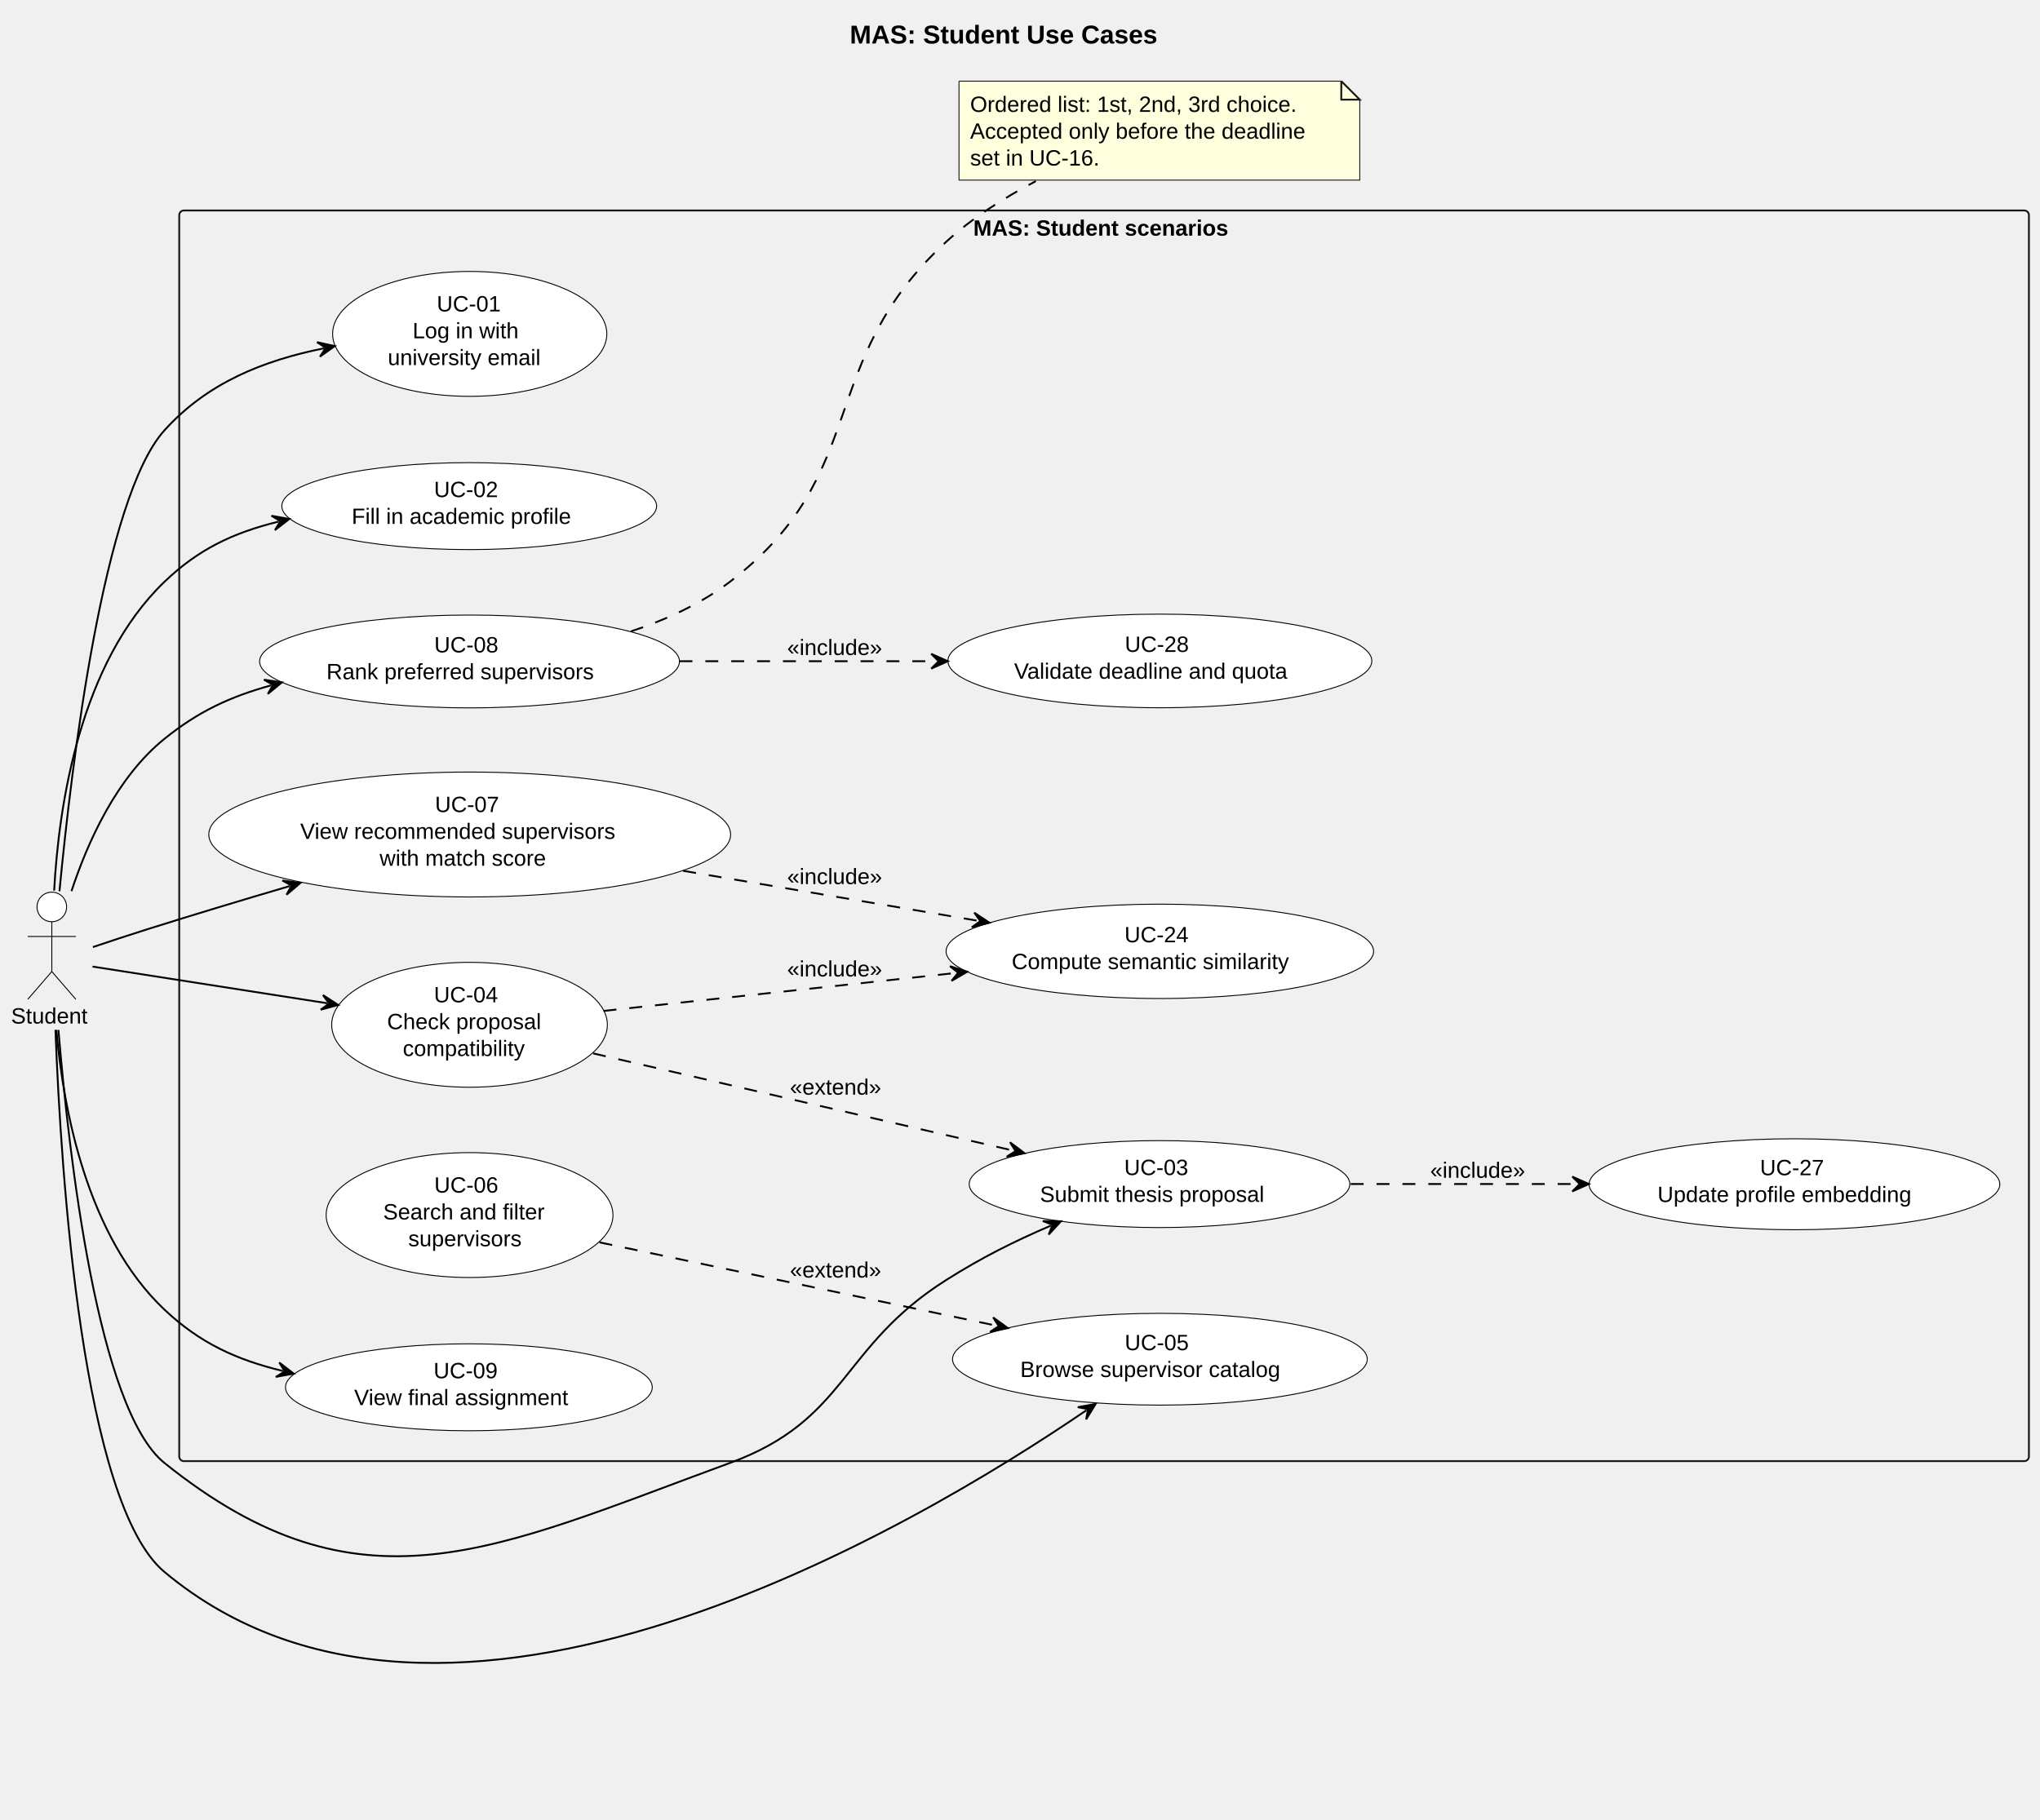
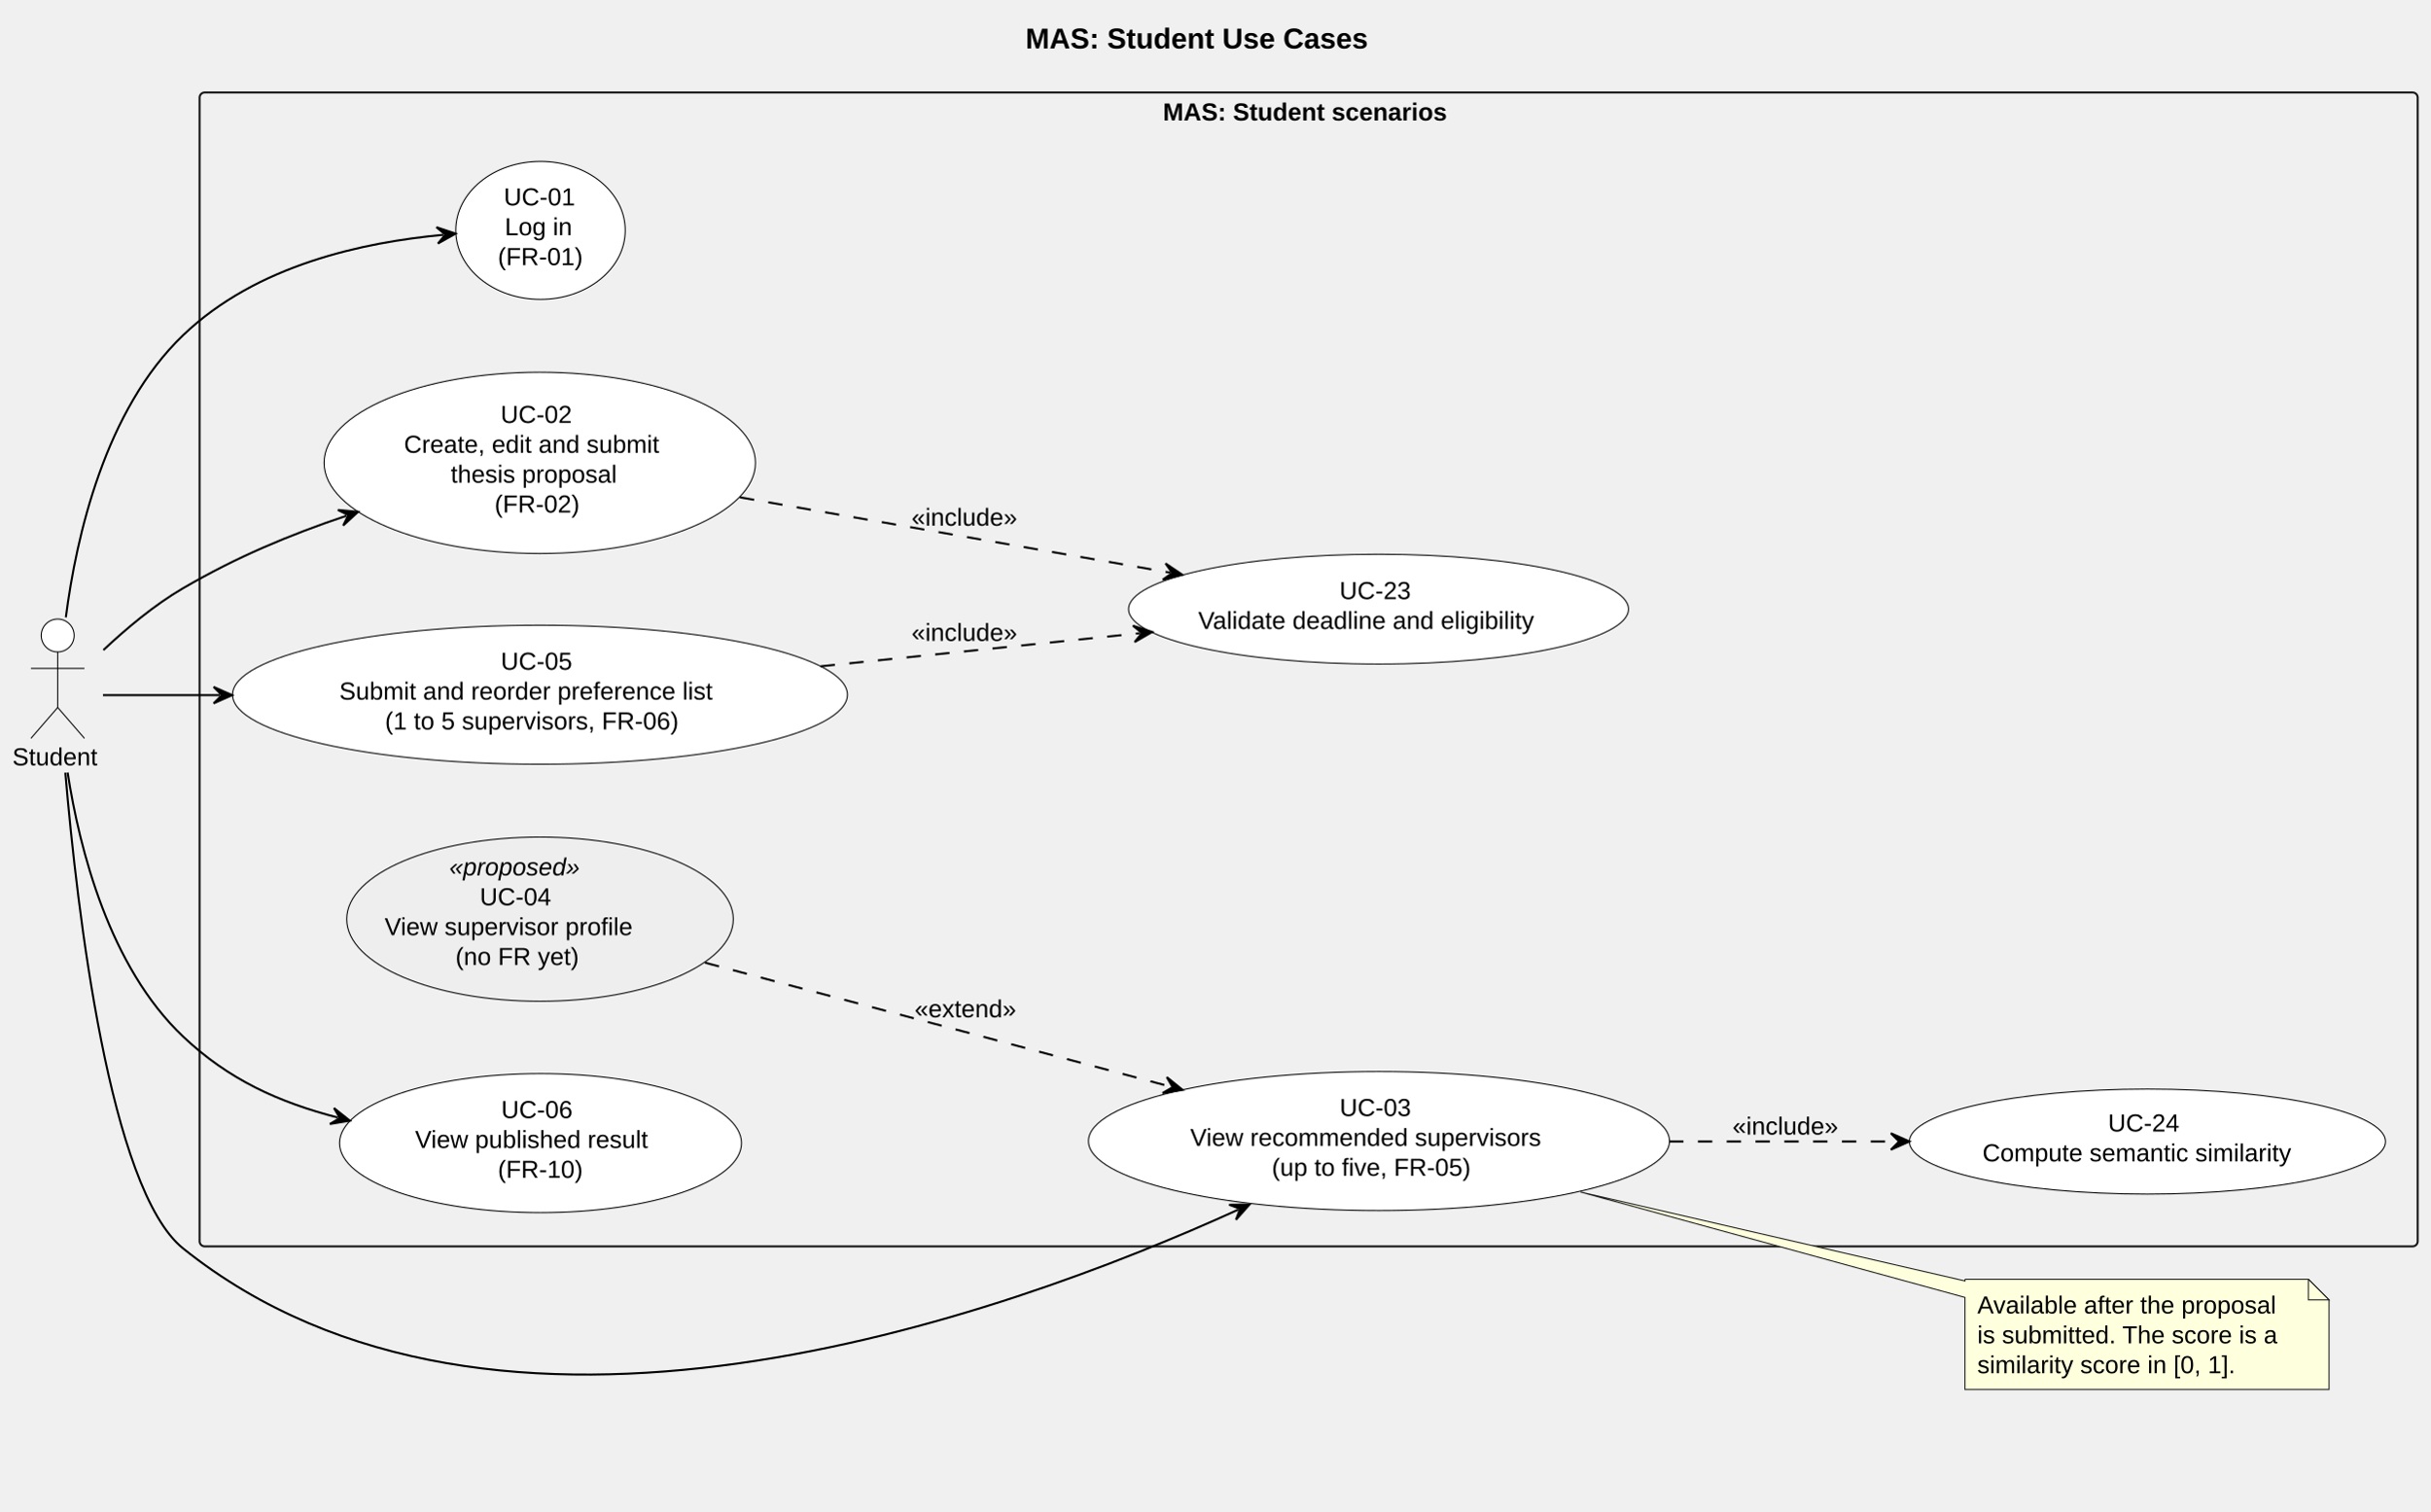
- <svg xmlns="http://www.w3.org/2000/svg" contentStyleType="text/css" height="985px" preserveAspectRatio="none" style="width:1104px;height:985px;background:#FFFFFF;" version="1.1" viewBox="0 0 1104 985" width="1104px" zoomAndPan="magnify">
+ <svg xmlns="http://www.w3.org/2000/svg" contentStyleType="text/css" height="735px" preserveAspectRatio="none" style="width:1181px;height:735px;background:#FFFFFF;" version="1.1" viewBox="0 0 1181 735" width="1181px" zoomAndPan="magnify">
  <defs />
  <g>
-     <text fill="#000000" font-family="Arial" font-size="14" font-weight="bold" lengthAdjust="spacing" textLength="170.235" x="459.882" y="23.562">MAS: Student Use Cases</text>
+     <text fill="#000000" font-family="Arial" font-size="14" font-weight="bold" lengthAdjust="spacing" textLength="170.235" x="498.382" y="23.562">MAS: Student Use Cases</text>
    <g id="cluster_MAS: Student scenarios">
-       <rect fill="none" height="677" rx="2.5" ry="2.5" style="stroke:#181818;stroke-width:1.0;" width="1001" x="97" y="113.939" />
-       <text fill="#000000" font-family="Arial" font-size="12" font-weight="bold" lengthAdjust="spacing" textLength="141.574" x="526.713" y="127.564">MAS: Student scenarios</text>
+       <rect fill="none" height="561" rx="2.5" ry="2.5" style="stroke:#181818;stroke-width:1.0;" width="1078" x="97" y="44.94" />
+       <text fill="#000000" font-family="Arial" font-size="12" font-weight="bold" lengthAdjust="spacing" textLength="141.574" x="565.213" y="58.565">MAS: Student scenarios</text>
    </g>
    <g id="elem_UC01">
-       <ellipse cx="254.201" cy="180.74" fill="#FFFFFF" rx="74.201" ry="33.801" style="stroke:#000000;stroke-width:0.5;" />
-       <text fill="#000000" font-family="Arial" font-size="12" lengthAdjust="spacing" textLength="35.666" x="236.368" y="168.586">UC-01</text>
-       <text fill="#000000" font-family="Arial" font-size="12" lengthAdjust="spacing" textLength="61.834" x="223.284" y="183.105">Log in with</text>
-       <text fill="#000000" font-family="Arial" font-size="12" lengthAdjust="spacing" textLength="88.693" x="209.854" y="197.625">university email</text>
+       <ellipse cx="262.678" cy="111.982" fill="#FFFFFF" rx="41.178" ry="33.542" style="stroke:#000000;stroke-width:0.5;" />
+       <text fill="#000000" font-family="Arial" font-size="12" lengthAdjust="spacing" textLength="35.666" x="244.845" y="99.828">UC-01</text>
+       <text fill="#000000" font-family="Arial" font-size="12" lengthAdjust="spacing" textLength="34.711" x="245.322" y="114.347">Log in</text>
+       <text fill="#000000" font-family="Arial" font-size="12" lengthAdjust="spacing" textLength="41.531" x="241.912" y="128.867">(FR-01)</text>
    </g>
    <g id="elem_UC02">
-       <ellipse cx="253.918" cy="273.973" fill="#FFFFFF" rx="101.418" ry="23.534" style="stroke:#000000;stroke-width:0.5;" />
-       <text fill="#000000" font-family="Arial" font-size="12" lengthAdjust="spacing" textLength="38.103" x="234.866" y="269.079">UC-02</text>
-       <text fill="#000000" font-family="Arial" font-size="12" lengthAdjust="spacing" textLength="127.184" x="190.326" y="283.598">Fill in academic profile</text>
+       <ellipse cx="262.319" cy="225.007" fill="#FFFFFF" rx="104.819" ry="44.067" style="stroke:#000000;stroke-width:0.5;" />
+       <text fill="#000000" font-family="Arial" font-size="12" lengthAdjust="spacing" textLength="38.103" x="243.268" y="205.593">UC-02</text>
+       <text fill="#000000" font-family="Arial" font-size="12" lengthAdjust="spacing" textLength="131.994" x="196.322" y="220.112">Create, edit and submit</text>
+       <text fill="#000000" font-family="Arial" font-size="12" lengthAdjust="spacing" textLength="86.549" x="219.045" y="234.632">thesis proposal</text>
+       <text fill="#000000" font-family="Arial" font-size="12" lengthAdjust="spacing" textLength="43.969" x="240.335" y="249.151">(FR-02)</text>
    </g>
    <g id="elem_UC03">
-       <ellipse cx="627.492" cy="640.973" fill="#FFFFFF" rx="102.992" ry="23.534" style="stroke:#000000;stroke-width:0.5;" />
-       <text fill="#000000" font-family="Arial" font-size="12" lengthAdjust="spacing" textLength="38.197" x="608.393" y="636.079">UC-03</text>
-       <text fill="#000000" font-family="Arial" font-size="12" lengthAdjust="spacing" textLength="129.41" x="562.787" y="650.598">Submit thesis proposal</text>
+       <ellipse cx="670.197" cy="554.74" fill="#FFFFFF" rx="141.197" ry="33.801" style="stroke:#000000;stroke-width:0.5;" />
+       <text fill="#000000" font-family="Arial" font-size="12" lengthAdjust="spacing" textLength="38.197" x="651.098" y="542.586">UC-03</text>
+       <text fill="#000000" font-family="Arial" font-size="12" lengthAdjust="spacing" textLength="183.44" x="578.477" y="557.105">View recommended supervisors</text>
+       <text fill="#000000" font-family="Arial" font-size="12" lengthAdjust="spacing" textLength="104.18" x="618.107" y="571.625">(up to five, FR-05)</text>
    </g>
    <g id="elem_UC04">
-       <ellipse cx="254.099" cy="554.74" fill="#FFFFFF" rx="74.599" ry="33.801" style="stroke:#000000;stroke-width:0.5;" />
-       <text fill="#000000" font-family="Arial" font-size="12" lengthAdjust="spacing" textLength="38.537" x="234.83" y="542.586">UC-04</text>
-       <text fill="#000000" font-family="Arial" font-size="12" lengthAdjust="spacing" textLength="89.256" x="209.471" y="557.105">Check proposal</text>
-       <text fill="#000000" font-family="Arial" font-size="12" lengthAdjust="spacing" textLength="72.217" x="217.99" y="571.625">compatibility</text>
+       <ellipse cx="262.439" cy="446.86" fill="#EEEEEE" rx="93.939" ry="39.921" style="stroke:#000000;stroke-width:0.5;" />
+       <text fill="#000000" font-family="Arial" font-size="12" font-style="italic" lengthAdjust="spacing" textLength="68.209" x="218.36" y="425.586">«proposed»</text>
+       <text fill="#000000" font-family="Arial" font-size="12" lengthAdjust="spacing" textLength="38.537" x="233.196" y="440.106">UC-04</text>
+       <text fill="#000000" font-family="Arial" font-size="12" lengthAdjust="spacing" textLength="131.051" x="186.939" y="454.625">View supervisor profile</text>
+       <text fill="#000000" font-family="Arial" font-size="12" lengthAdjust="spacing" textLength="62.262" x="221.334" y="469.145">(no FR yet)</text>
    </g>
    <g id="elem_UC05">
-       <ellipse cx="627.709" cy="735.781" fill="#FFFFFF" rx="112.209" ry="24.842" style="stroke:#000000;stroke-width:0.5;" />
-       <text fill="#000000" font-family="Arial" font-size="12" lengthAdjust="spacing" textLength="38.08" x="608.669" y="730.887">UC-05</text>
-       <text fill="#000000" font-family="Arial" font-size="12" lengthAdjust="spacing" textLength="151.172" x="552.123" y="745.406">Browse supervisor catalog</text>
+       <ellipse cx="262.425" cy="337.74" fill="#FFFFFF" rx="149.425" ry="33.801" style="stroke:#000000;stroke-width:0.5;" />
+       <text fill="#000000" font-family="Arial" font-size="12" lengthAdjust="spacing" textLength="38.08" x="243.385" y="325.586">UC-05</text>
+       <text fill="#000000" font-family="Arial" font-size="12" lengthAdjust="spacing" textLength="195.076" x="164.887" y="340.105">Submit and reorder preference list</text>
+       <text fill="#000000" font-family="Arial" font-size="12" lengthAdjust="spacing" textLength="150.668" x="187.091" y="354.625">(1 to 5 supervisors, FR-06)</text>
    </g>
    <g id="elem_UC06">
-       <ellipse cx="254.115" cy="657.74" fill="#FFFFFF" rx="77.615" ry="33.801" style="stroke:#000000;stroke-width:0.5;" />
-       <text fill="#000000" font-family="Arial" font-size="12" lengthAdjust="spacing" textLength="38.227" x="235.002" y="645.586">UC-06</text>
-       <text fill="#000000" font-family="Arial" font-size="12" lengthAdjust="spacing" textLength="93.522" x="207.354" y="660.105">Search and filter</text>
-       <text fill="#000000" font-family="Arial" font-size="12" lengthAdjust="spacing" textLength="66.322" x="220.954" y="674.625">supervisors</text>
+       <ellipse cx="262.685" cy="555.74" fill="#FFFFFF" rx="97.685" ry="33.801" style="stroke:#000000;stroke-width:0.5;" />
+       <text fill="#000000" font-family="Arial" font-size="12" lengthAdjust="spacing" textLength="38.227" x="243.571" y="543.586">UC-06</text>
+       <text fill="#000000" font-family="Arial" font-size="12" lengthAdjust="spacing" textLength="121.904" x="201.732" y="558.105">View published result</text>
+       <text fill="#000000" font-family="Arial" font-size="12" lengthAdjust="spacing" textLength="41.531" x="241.919" y="572.625">(FR-10)</text>
    </g>
-     <g id="elem_UC07">
-       <ellipse cx="254.197" cy="451.74" fill="#FFFFFF" rx="141.197" ry="33.801" style="stroke:#000000;stroke-width:0.5;" />
-       <text fill="#000000" font-family="Arial" font-size="12" lengthAdjust="spacing" textLength="37.576" x="235.409" y="439.586">UC-07</text>
-       <text fill="#000000" font-family="Arial" font-size="12" lengthAdjust="spacing" textLength="183.44" x="162.477" y="454.105">View recommended supervisors</text>
-       <text fill="#000000" font-family="Arial" font-size="12" lengthAdjust="spacing" textLength="97.523" x="205.435" y="468.625">with match score</text>
-     </g>
-     <g id="elem_UC08">
-       <ellipse cx="254.104" cy="358.06" fill="#FFFFFF" rx="113.604" ry="25.121" style="stroke:#000000;stroke-width:0.5;" />
-       <text fill="#000000" font-family="Arial" font-size="12" lengthAdjust="spacing" textLength="38.209" x="234.999" y="353.166">UC-08</text>
-       <text fill="#000000" font-family="Arial" font-size="12" lengthAdjust="spacing" textLength="154.887" x="176.661" y="367.685">Rank preferred supervisors</text>
-     </g>
-     <g id="elem_UC09">
-       <ellipse cx="253.751" cy="750.973" fill="#FFFFFF" rx="99.251" ry="23.534" style="stroke:#000000;stroke-width:0.5;" />
-       <text fill="#000000" font-family="Arial" font-size="12" lengthAdjust="spacing" textLength="38.227" x="234.637" y="746.079">UC-09</text>
-       <text fill="#000000" font-family="Arial" font-size="12" lengthAdjust="spacing" textLength="124.119" x="191.691" y="760.598">View final assignment</text>
+     <g id="elem_UC23">
+       <ellipse cx="669.985" cy="296.136" fill="#FFFFFF" rx="121.485" ry="26.697" style="stroke:#000000;stroke-width:0.5;" />
+       <text fill="#000000" font-family="Arial" font-size="12" lengthAdjust="spacing" textLength="37.945" x="651.012" y="291.242">UC-23</text>
+       <text fill="#000000" font-family="Arial" font-size="12" lengthAdjust="spacing" textLength="175.277" x="582.346" y="305.761">Validate deadline and eligibility</text>
    </g>
    <g id="elem_UC24">
-       <ellipse cx="627.676" cy="514.975" fill="#FFFFFF" rx="115.676" ry="25.535" style="stroke:#000000;stroke-width:0.5;" />
-       <text fill="#000000" font-family="Arial" font-size="12" lengthAdjust="spacing" textLength="38.285" x="608.533" y="510.08">UC-24</text>
-       <text fill="#000000" font-family="Arial" font-size="12" lengthAdjust="spacing" textLength="160.342" x="547.505" y="524.6">Compute semantic similarity</text>
-     </g>
-     <g id="elem_UC27">
-       <ellipse cx="971.122" cy="641.064" fill="#FFFFFF" rx="111.122" ry="24.624" style="stroke:#000000;stroke-width:0.5;" />
-       <text fill="#000000" font-family="Arial" font-size="12" lengthAdjust="spacing" textLength="37.324" x="952.46" y="636.169">UC-27</text>
-       <text fill="#000000" font-family="Arial" font-size="12" lengthAdjust="spacing" textLength="148.248" x="896.998" y="650.689">Update profile embedding</text>
-     </g>
-     <g id="elem_UC28">
-       <ellipse cx="627.695" cy="357.779" fill="#FFFFFF" rx="114.695" ry="25.339" style="stroke:#000000;stroke-width:0.5;" />
-       <text fill="#000000" font-family="Arial" font-size="12" lengthAdjust="spacing" textLength="37.957" x="608.717" y="352.884">UC-28</text>
-       <text fill="#000000" font-family="Arial" font-size="12" lengthAdjust="spacing" textLength="157.769" x="548.811" y="367.404">Validate deadline and quota</text>
+       <ellipse cx="1043.676" cy="554.975" fill="#FFFFFF" rx="115.676" ry="25.535" style="stroke:#000000;stroke-width:0.5;" />
+       <text fill="#000000" font-family="Arial" font-size="12" lengthAdjust="spacing" textLength="38.285" x="1024.533" y="550.08">UC-24</text>
+       <text fill="#000000" font-family="Arial" font-size="12" lengthAdjust="spacing" textLength="160.342" x="963.505" y="564.6">Compute semantic similarity</text>
    </g>
    <g id="elem_Student">
-       <ellipse cx="28.04" cy="490.94" fill="#FFFFFF" rx="8" ry="8" style="stroke:#000000;stroke-width:0.5;" />
-       <path d="M28.04,498.94 L28.04,525.939 M15.04,506.94 L41.04,506.94 M28.04,525.939 L15.04,540.939 M28.04,525.939 L41.04,540.939 " fill="none" style="stroke:#000000;stroke-width:0.5;" />
-       <text fill="#000000" font-family="Arial" font-size="12" lengthAdjust="spacing" textLength="44.08" x="6" y="554.064">Student</text>
+       <ellipse cx="28.04" cy="308.94" fill="#FFFFFF" rx="8" ry="8" style="stroke:#000000;stroke-width:0.5;" />
+       <path d="M28.04,316.94 L28.04,343.94 M15.04,324.94 L41.04,324.94 M28.04,343.94 L15.04,358.94 M28.04,343.94 L41.04,358.94 " fill="none" style="stroke:#000000;stroke-width:0.5;" />
+       <text fill="#000000" font-family="Arial" font-size="12" lengthAdjust="spacing" textLength="44.08" x="6" y="372.065">Student</text>
    </g>
-     <g id="elem_GMN30">
-       <path d="M519,43.94 L519,97.498 L735.879,97.498 L735.879,53.94 L725.879,43.94 L519,43.94 " fill="#FEFFDD" style="stroke:#181818;stroke-width:0.5;" />
-       <path d="M725.879,43.94 L725.879,53.94 L735.879,53.94 L725.879,43.94 " fill="#FEFFDD" style="stroke:#181818;stroke-width:1.0;" />
-       <text fill="#000000" font-family="Arial" font-size="12" lengthAdjust="spacing" textLength="187.752" x="525" y="60.565">Ordered list: 1st, 2nd, 3rd choice.</text>
-       <text fill="#000000" font-family="Arial" font-size="12" lengthAdjust="spacing" textLength="195.879" x="525" y="75.084">Accepted only before the deadline</text>
-       <text fill="#000000" font-family="Arial" font-size="12" lengthAdjust="spacing" textLength="72.996" x="525" y="89.603">set in UC-16.</text>
+     <g id="elem_GMN21">
+       <path d="M955,621.939 L955,622.76 L768.12,579.51 L955,630.76 L955,675.498 A0,0 0 0 0 955,675.498 L1131.906,675.498 A0,0 0 0 0 1131.906,675.498 L1131.906,631.939 L1121.906,621.939 L955,621.939 A0,0 0 0 0 955,621.939 " fill="#FEFFDD" style="stroke:#181818;stroke-width:0.5;" />
+       <path d="M1121.906,621.939 L1121.906,631.939 L1131.906,631.939 L1121.906,621.939 " fill="#FEFFDD" style="stroke:#181818;stroke-width:0.5;" />
+       <text fill="#000000" font-family="Arial" font-size="12" lengthAdjust="spacing" textLength="155.906" x="961" y="638.564">Available after the proposal</text>
+       <text fill="#000000" font-family="Arial" font-size="12" lengthAdjust="spacing" textLength="155.678" x="961" y="653.084">is submitted. The score is a</text>
+       <text fill="#000000" font-family="Arial" font-size="12" lengthAdjust="spacing" textLength="133.91" x="961" y="667.604">similarity score in [0, 1].</text>
    </g>
    <g id="link_Student_UC01">
-       <path d="M32.18,482.44 C38.78,413.25 56.15,269.289 89,232.94 C112.43,207.019 142.82,195.121 175.299,188.541 " fill="none" id="Student-to-UC01" style="stroke:#000000;stroke-width:1.0;" />
-       <polygon fill="#000000" points="181.18,187.35,171.565,185.216,176.28,188.342,173.153,193.057,181.18,187.35" style="stroke:#000000;stroke-width:1.0;" />
+       <path d="M31.99,300.139 C37.12,260.579 51.08,199.269 89,162.94 C124.86,128.589 176.737,117.796 215.437,114.126 " fill="none" id="Student-to-UC01" style="stroke:#000000;stroke-width:1.0;" />
+       <polygon fill="#000000" points="221.41,113.559,212.073,110.427,216.432,114.031,212.828,118.391,221.41,113.559" style="stroke:#000000;stroke-width:1.0;" />
    </g>
    <g id="link_Student_UC02">
-       <path d="M29.31,482.089 C31.8,436.039 43.14,359.01 89,314.94 C107.3,297.349 126.133,288.399 150.763,282.358 " fill="none" id="Student-to-UC02" style="stroke:#000000;stroke-width:1.0;" />
-       <polygon fill="#000000" points="156.59,280.93,146.896,279.188,151.734,282.12,148.802,286.958,156.59,280.93" style="stroke:#000000;stroke-width:1.0;" />
+       <path d="M50.25,316.029 C61.1,305.81 74.94,294.12 89,285.94 C115.22,270.68 140.195,260.238 168.345,250.738 " fill="none" id="Student-to-UC02" style="stroke:#000000;stroke-width:1.0;" />
+       <polygon fill="#000000" points="174.03,248.82,164.224,247.907,169.292,250.418,166.782,255.487,174.03,248.82" style="stroke:#000000;stroke-width:1.0;" />
    </g>
    <g id="link_Student_UC03">
-       <path d="M31.63,557.519 C37.24,625.12 52.9,762.939 89,791.939 C195.02,877.12 267.3,838.72 395,791.939 C458.96,768.51 454.44,729.37 512,692.939 C531.37,680.679 548.599,672.102 568.689,663.452 " fill="none" id="Student-to-UC03" style="stroke:#000000;stroke-width:1.0;" />
-       <polygon fill="#000000" points="574.2,661.08,564.352,660.965,569.608,663.057,567.515,668.313,574.2,661.08" style="stroke:#000000;stroke-width:1.0;" />
-     </g>
-     <g id="link_Student_UC04">
-       <path d="M50.07,523.23 C80.24,527.949 131.232,535.913 177.132,543.083 " fill="none" id="Student-to-UC04" style="stroke:#000000;stroke-width:1.0;" />
-       <polygon fill="#000000" points="183.06,544.01,174.785,538.668,178.12,543.238,173.55,546.572,183.06,544.01" style="stroke:#000000;stroke-width:1.0;" />
+       <path d="M31.74,375.63 C37.49,442.69 53.34,578.36 89,606.939 C240.66,728.5 486.168,640.642 601.768,588.102 " fill="none" id="Student-to-UC03" style="stroke:#000000;stroke-width:1.0;" />
+       <polygon fill="#000000" points="607.23,585.62,597.381,585.702,602.678,587.688,600.692,592.985,607.23,585.62" style="stroke:#000000;stroke-width:1.0;" />
    </g>
    <g id="link_Student_UC05">
-       <path d="M30.01,557.51 C33,636.139 44.62,813.88 89,850.939 C241.36,978.159 496.014,826.111 588.014,763.351 " fill="none" id="Student-to-UC05" style="stroke:#000000;stroke-width:1.0;" />
-       <polygon fill="#000000" points="592.97,759.97,583.281,761.737,588.84,762.787,587.789,768.346,592.97,759.97" style="stroke:#000000;stroke-width:1.0;" />
+       <path d="M50.04,337.94 C65.52,337.94 82.1,337.94 106.81,337.94 " fill="none" id="Student-to-UC05" style="stroke:#000000;stroke-width:1.0;" />
+       <polygon fill="#000000" points="112.81,337.94,103.81,333.94,107.81,337.94,103.81,341.94,112.81,337.94" style="stroke:#000000;stroke-width:1.0;" />
    </g>
-     <g id="link_Student_UC07">
-       <path d="M50.29,512.659 C59.41,509.589 70.2,506.019 80,502.94 C106.74,494.55 130.174,487.483 156.824,479.643 " fill="none" id="Student-to-UC07" style="stroke:#000000;stroke-width:1.0;" />
-       <polygon fill="#000000" points="162.58,477.95,152.817,476.652,157.783,479.361,155.075,484.327,162.58,477.95" style="stroke:#000000;stroke-width:1.0;" />
+     <g id="link_Student_UC06">
+       <path d="M32.86,375.539 C38.69,413.099 53.18,470.01 89,503.94 C111.03,524.809 135.322,535.822 164.213,543.322 " fill="none" id="Student-to-UC06" style="stroke:#000000;stroke-width:1.0;" />
+       <polygon fill="#000000" points="170.02,544.83,162.314,538.696,165.18,543.573,160.304,546.44,170.02,544.83" style="stroke:#000000;stroke-width:1.0;" />
    </g>
-     <g id="link_Student_UC08">
-       <path d="M38.69,482.38 C47.5,455.61 63.17,420.779 89,399.94 C107.18,385.269 124.108,377.261 146.778,370.981 " fill="none" id="Student-to-UC08" style="stroke:#000000;stroke-width:1.0;" />
-       <polygon fill="#000000" points="152.56,369.38,142.819,367.927,147.742,370.714,144.954,375.637,152.56,369.38" style="stroke:#000000;stroke-width:1.0;" />
+     <g id="link_UC02_UC23">
+       <path d="M359.6,241.769 C424.59,253.149 504.11,267.064 568.73,278.384 " fill="none" id="UC02-to-UC23" style="stroke:#000000;stroke-width:1.0;stroke-dasharray:7.0,7.0;" />
+       <polygon fill="#000000" points="574.64,279.42,566.465,273.926,569.715,278.557,565.085,281.807,574.64,279.42" style="stroke:#000000;stroke-width:1.0;" />
+       <text fill="#000000" font-family="Arial" font-size="12" lengthAdjust="spacing" textLength="55.178" x="443" y="255.565">«include»</text>
    </g>
-     <g id="link_Student_UC09">
-       <path d="M30.49,557.51 C34.26,600.24 46.96,669.22 89,708.939 C108.01,726.909 127.798,736.05 153.128,742.17 " fill="none" id="Student-to-UC09" style="stroke:#000000;stroke-width:1.0;" />
-       <polygon fill="#000000" points="158.96,743.58,151.151,737.578,154.1,742.405,149.272,745.354,158.96,743.58" style="stroke:#000000;stroke-width:1.0;" />
+     <g id="link_UC05_UC23">
+       <path d="M398.81,323.93 C451.2,318.5 504.412,312.988 554.002,307.848 " fill="none" id="UC05-to-UC23" style="stroke:#000000;stroke-width:1.0;stroke-dasharray:7.0,7.0;" />
+       <polygon fill="#000000" points="559.97,307.229,550.606,304.179,554.997,307.745,551.43,312.136,559.97,307.229" style="stroke:#000000;stroke-width:1.0;" />
+       <text fill="#000000" font-family="Arial" font-size="12" lengthAdjust="spacing" textLength="55.178" x="443" y="311.565">«include»</text>
    </g>
-     <g id="link_UC03_UC27">
-       <path d="M730.96,640.939 C771.63,640.939 812.49,640.939 853.88,640.939 " fill="none" id="UC03-to-UC27" style="stroke:#000000;stroke-width:1.0;stroke-dasharray:7.0,7.0;" />
-       <polygon fill="#000000" points="859.88,640.939,850.88,636.939,854.88,640.939,850.88,644.939,859.88,640.939" style="stroke:#000000;stroke-width:1.0;" />
-       <text fill="#000000" font-family="Arial" font-size="12" lengthAdjust="spacing" textLength="55.178" x="774" y="637.564">«include»</text>
-     </g>
-     <g id="link_UC04_UC24">
-       <path d="M326.63,547.23 C382.5,541.21 454.905,533.423 517.515,526.673 " fill="none" id="UC04-to-UC24" style="stroke:#000000;stroke-width:1.0;stroke-dasharray:7.0,7.0;" />
-       <polygon fill="#000000" points="523.48,526.029,514.103,523.017,518.509,526.565,514.961,530.971,523.48,526.029" style="stroke:#000000;stroke-width:1.0;" />
-       <text fill="#000000" font-family="Arial" font-size="12" lengthAdjust="spacing" textLength="55.178" x="426" y="528.564">«include»</text>
-     </g>
-     <g id="link_UC07_UC24">
-       <path d="M369.75,471.399 C423.03,480.44 479.584,490.027 529.554,498.497 " fill="none" id="UC07-to-UC24" style="stroke:#000000;stroke-width:1.0;stroke-dasharray:7.0,7.0;" />
-       <polygon fill="#000000" points="535.47,499.5,527.265,494.052,530.54,498.664,525.928,501.939,535.47,499.5" style="stroke:#000000;stroke-width:1.0;" />
-       <text fill="#000000" font-family="Arial" font-size="12" lengthAdjust="spacing" textLength="55.178" x="426" y="478.565">«include»</text>
-     </g>
-     <g id="link_UC08_UC28">
-       <path d="M367.72,357.94 C413.74,357.94 460.86,357.94 506.96,357.94 " fill="none" id="UC08-to-UC28" style="stroke:#000000;stroke-width:1.0;stroke-dasharray:7.0,7.0;" />
-       <polygon fill="#000000" points="512.96,357.94,503.96,353.94,507.96,357.94,503.96,361.94,512.96,357.94" style="stroke:#000000;stroke-width:1.0;" />
-       <text fill="#000000" font-family="Arial" font-size="12" lengthAdjust="spacing" textLength="55.178" x="426" y="354.565">«include»</text>
+     <g id="link_UC03_UC24">
+       <path d="M811.18,554.939 C849.73,554.939 885.07,554.939 921.98,554.939 " fill="none" id="UC03-to-UC24" style="stroke:#000000;stroke-width:1.0;stroke-dasharray:7.0,7.0;" />
+       <polygon fill="#000000" points="927.98,554.939,918.98,550.939,922.98,554.939,918.98,558.939,927.98,554.939" style="stroke:#000000;stroke-width:1.0;" />
+       <text fill="#000000" font-family="Arial" font-size="12" lengthAdjust="spacing" textLength="55.178" x="842" y="551.564">«include»</text>
    </g>
    <g id="link_UC04_UC03">
-       <path d="M320.99,570.22 C386.56,585.399 481.005,607.256 548.625,622.916 " fill="none" id="UC04-to-UC03" style="stroke:#000000;stroke-width:1.0;stroke-dasharray:7.0,7.0;" />
-       <polygon fill="#000000" points="554.47,624.269,546.605,618.342,549.599,623.141,544.8,626.136,554.47,624.269" style="stroke:#000000;stroke-width:1.0;" />
-       <text fill="#000000" font-family="Arial" font-size="12" lengthAdjust="spacing" textLength="52.887" x="427.5" y="592.564">«extend»</text>
-     </g>
-     <g id="link_UC06_UC05">
-       <path d="M324.44,672.519 C387.13,685.679 473.518,703.816 539.568,717.686 " fill="none" id="UC06-to-UC05" style="stroke:#000000;stroke-width:1.0;stroke-dasharray:7.0,7.0;" />
-       <polygon fill="#000000" points="545.44,718.919,537.454,713.155,540.547,717.892,535.81,720.985,545.44,718.919" style="stroke:#000000;stroke-width:1.0;" />
-       <text fill="#000000" font-family="Arial" font-size="12" lengthAdjust="spacing" textLength="52.887" x="427.5" y="691.564">«extend»</text>
-     </g>
-     <g id="link_UC08_GMN30">
-       <path d="M341.42,341.8 C360.31,335.539 379.33,326.889 395,314.94 C472.08,256.2 440.67,196.54 512,130.94 C526.12,117.95 543.59,106.95 560.58,98.049 " fill="none" id="UC08-GMN30" style="stroke:#000000;stroke-width:1.0;stroke-dasharray:7.0,7.0;" />
+       <path d="M342.65,468.019 C409.14,485.729 498.522,509.535 568.942,528.295 " fill="none" id="UC04-to-UC03" style="stroke:#000000;stroke-width:1.0;stroke-dasharray:7.0,7.0;" />
+       <polygon fill="#000000" points="574.74,529.84,567.073,523.657,569.909,528.552,565.014,531.388,574.74,529.84" style="stroke:#000000;stroke-width:1.0;" />
+       <text fill="#000000" font-family="Arial" font-size="12" lengthAdjust="spacing" textLength="52.887" x="444.5" y="494.565">«extend»</text>
    </g>
  </g>
</svg>
